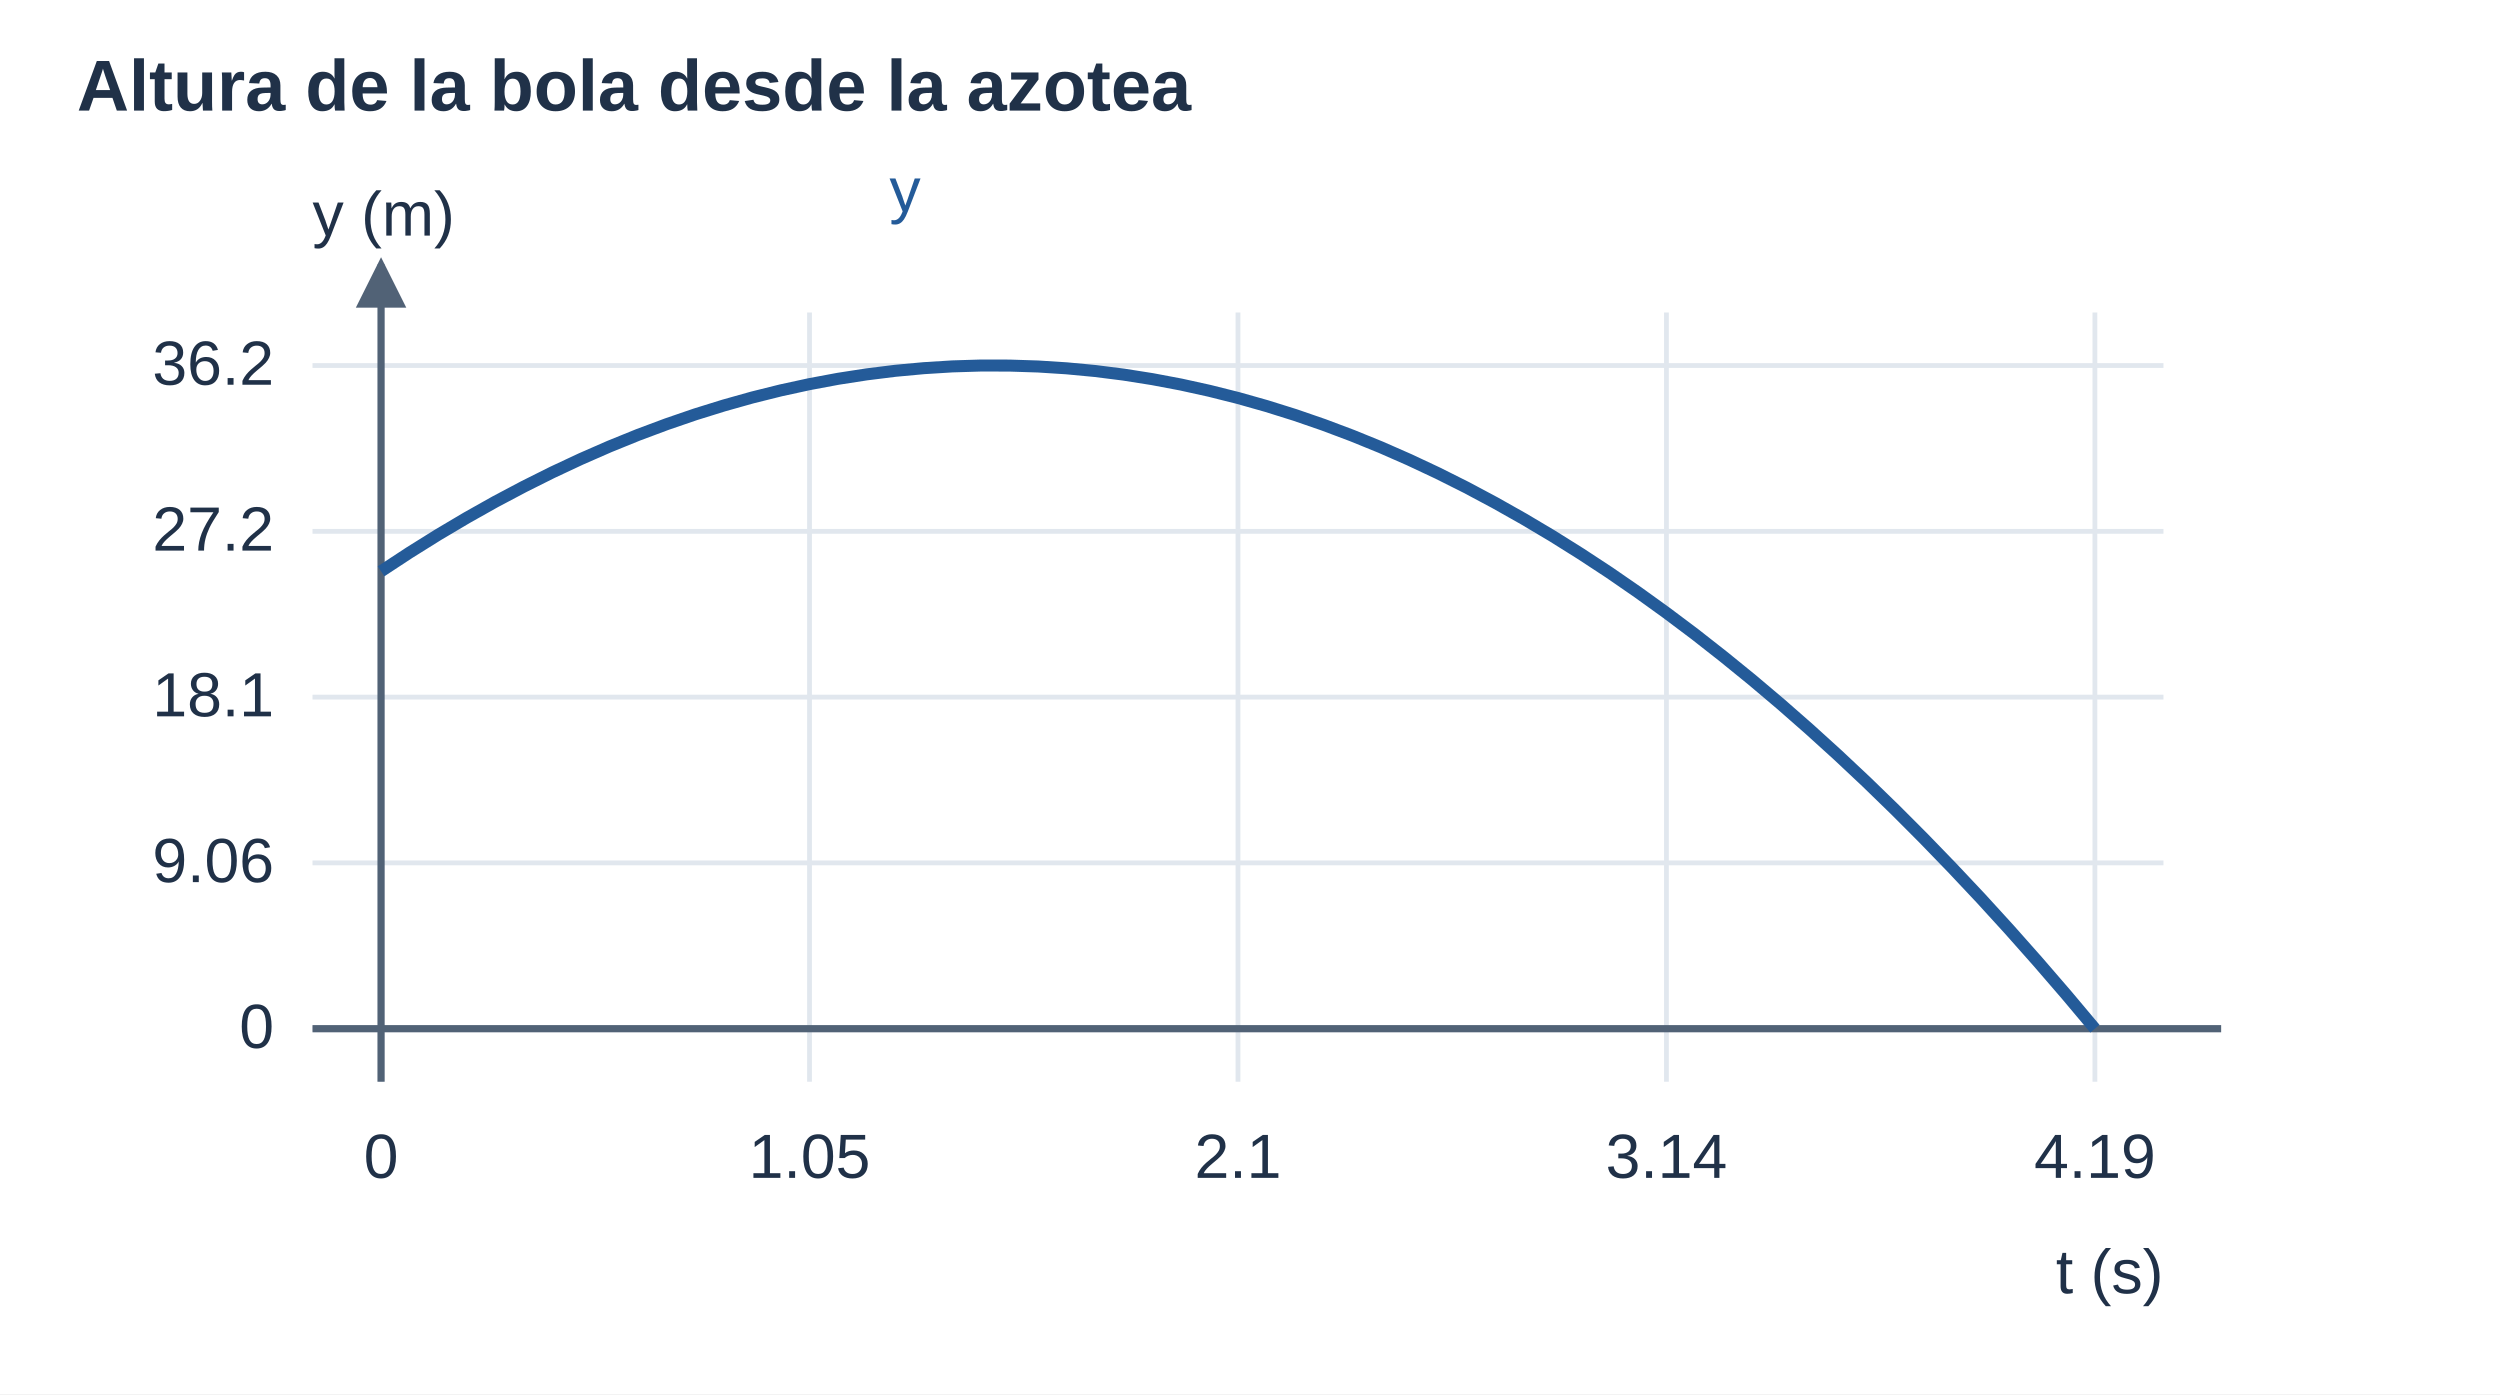
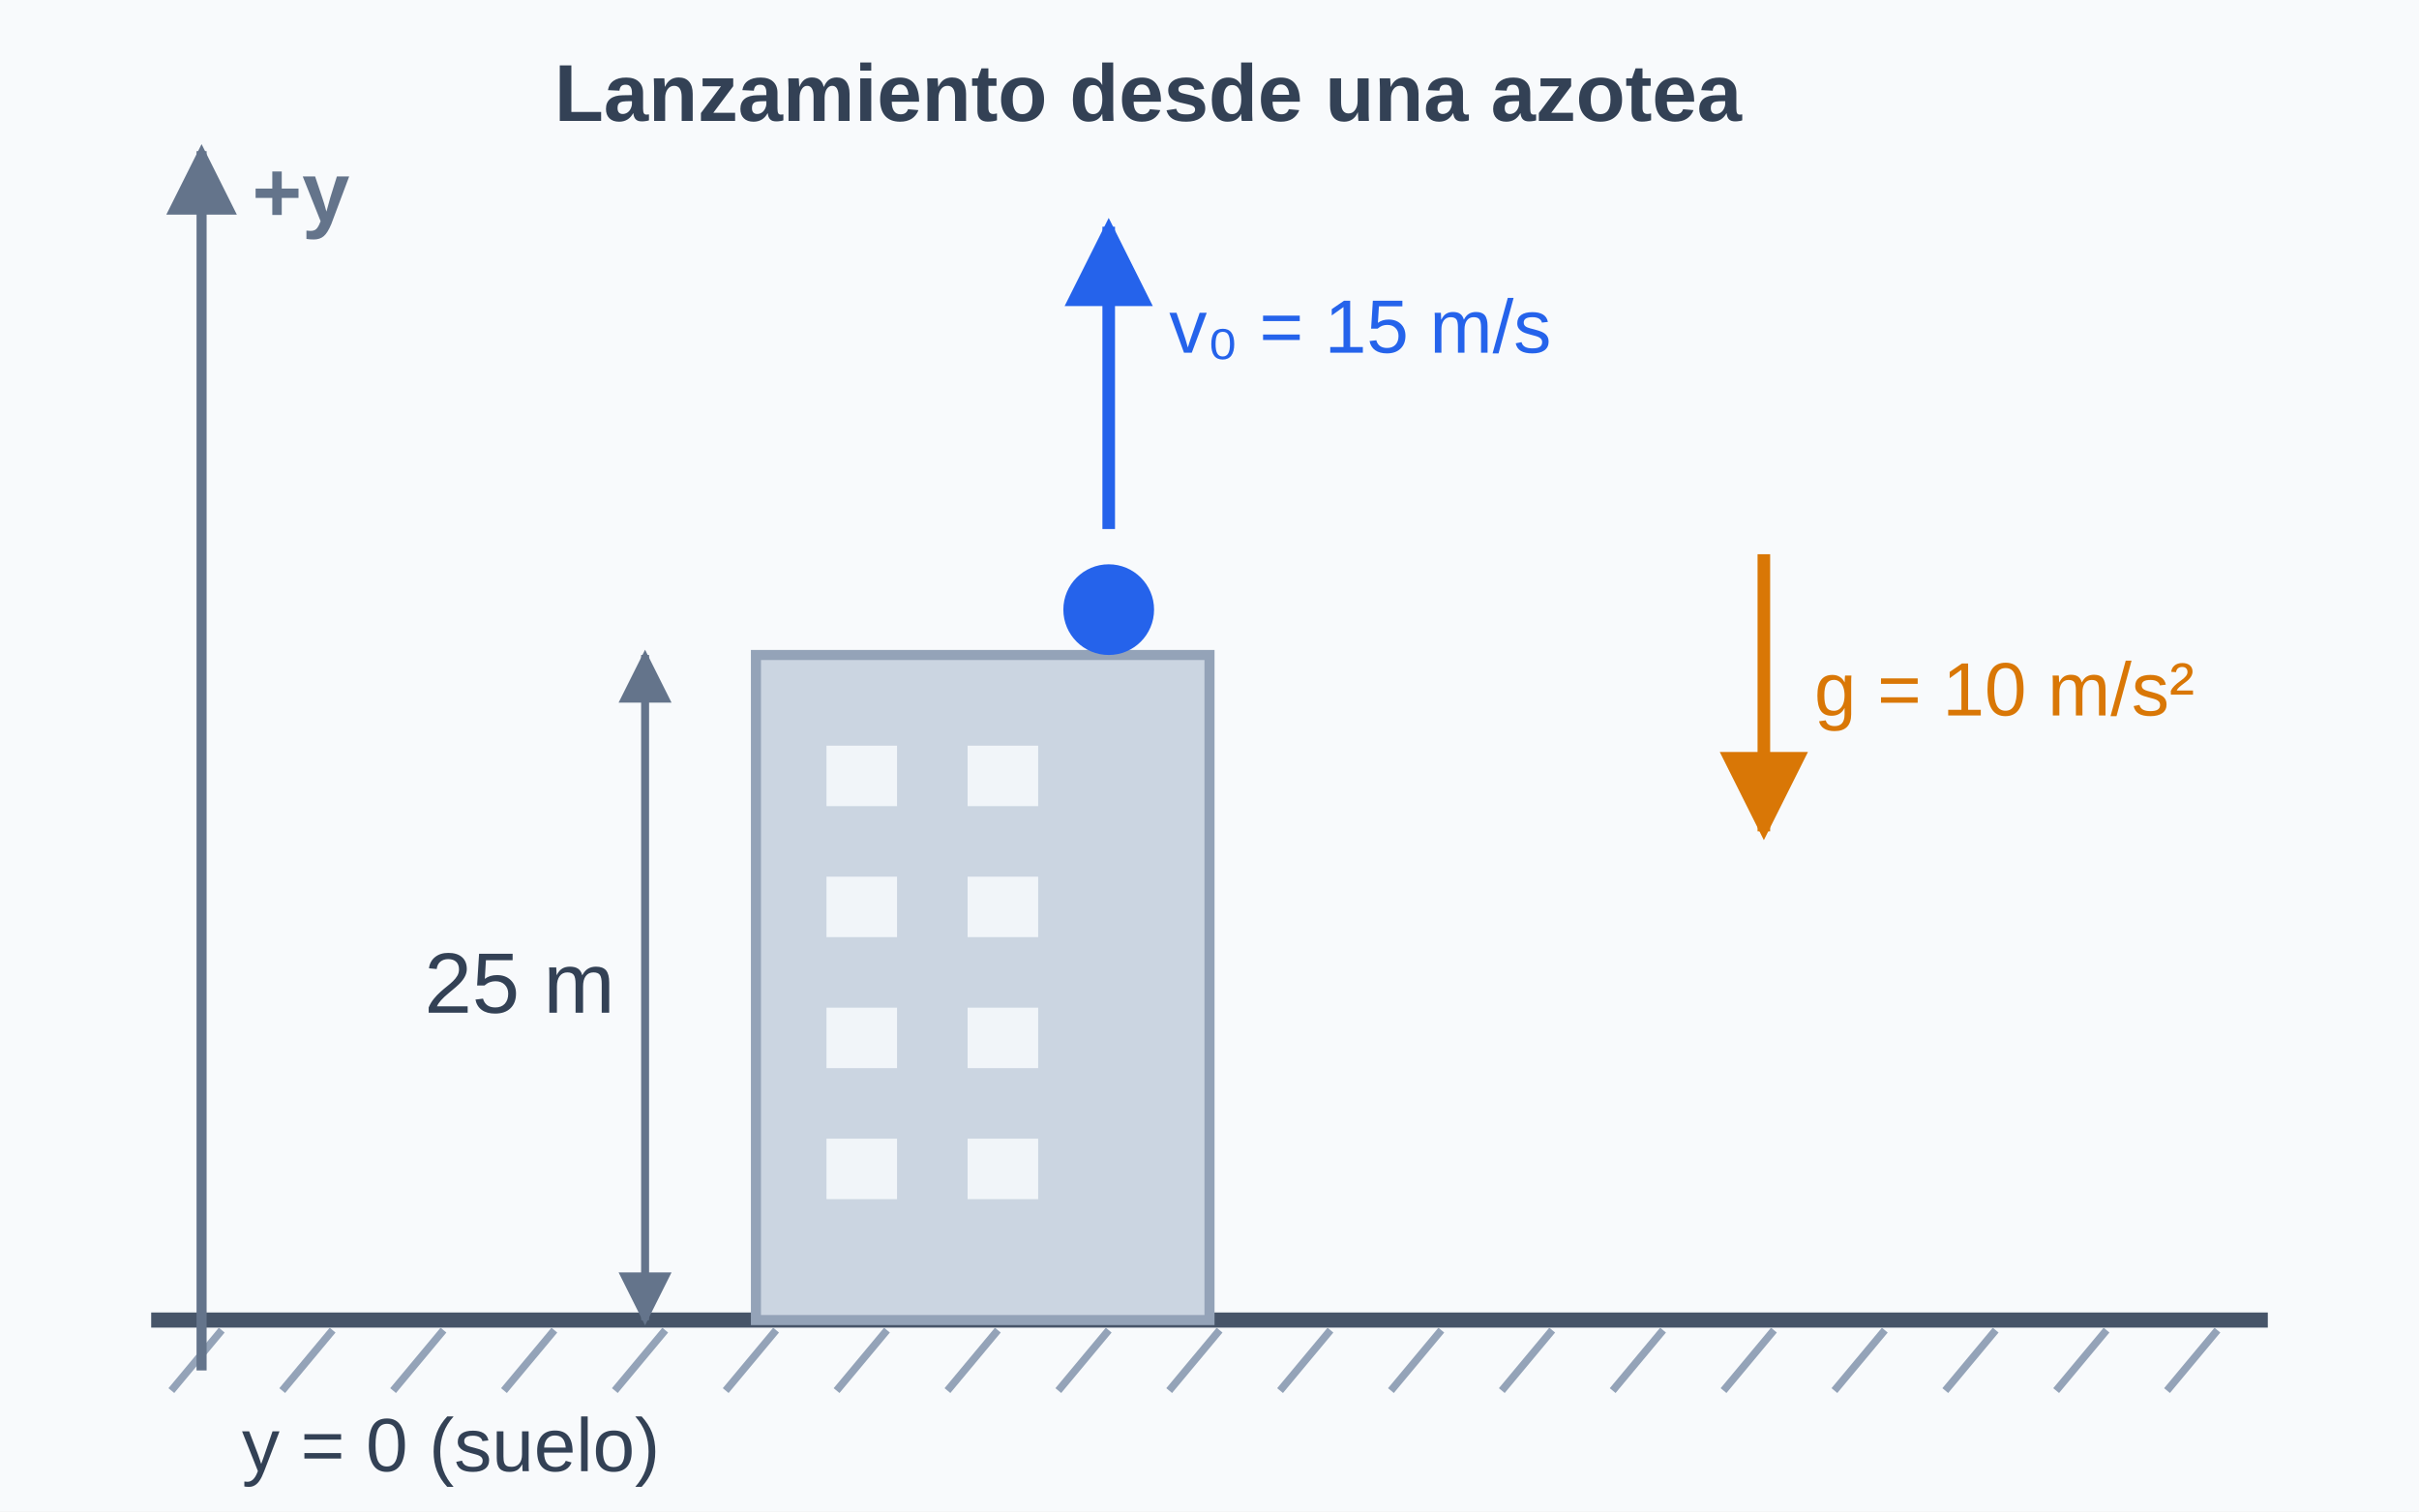
- <svg xmlns="http://www.w3.org/2000/svg" viewBox="0 0 520 290" role="img" aria-labelledby="title desc" style="max-width:100%;height:auto">
+ <svg xmlns="http://www.w3.org/2000/svg" viewBox="0 0 480 300" role="img" aria-labelledby="title desc">
  <defs>
-     <marker id="arrow" markerWidth="7" markerHeight="7" refX="6" refY="3.5" orient="auto-start-reverse">
-       <path d="M0 0 L7 3.5 L0 7Z" fill="context-stroke" />
+     <marker id="a-axis" viewBox="0 0 10 10" refX="9" refY="5" markerWidth="7" markerHeight="7" orient="auto-start-reverse">
+       <path d="M0 0 L10 5 L0 10 Z" fill="#64748b" />
+     </marker>
+     <marker id="a-blue" viewBox="0 0 10 10" refX="9" refY="5" markerWidth="7" markerHeight="7" orient="auto-start-reverse">
+       <path d="M0 0 L10 5 L0 10 Z" fill="#2563eb" />
+     </marker>
+     <marker id="a-amber" viewBox="0 0 10 10" refX="9" refY="5" markerWidth="7" markerHeight="7" orient="auto-start-reverse">
+       <path d="M0 0 L10 5 L0 10 Z" fill="#d97706" />
+     </marker>
+     <marker id="a-green" viewBox="0 0 10 10" refX="9" refY="5" markerWidth="7" markerHeight="7" orient="auto-start-reverse">
+       <path d="M0 0 L10 5 L0 10 Z" fill="#16a34a" />
+     </marker>
+     <marker id="a-red" viewBox="0 0 10 10" refX="9" refY="5" markerWidth="7" markerHeight="7" orient="auto-start-reverse">
+       <path d="M0 0 L10 5 L0 10 Z" fill="#dc2626" />
+     </marker>
+     <marker id="a-grey" viewBox="0 0 10 10" refX="9" refY="5" markerWidth="7" markerHeight="7" orient="auto-start-reverse">
+       <path d="M0 0 L10 5 L0 10 Z" fill="#94a3b8" />
    </marker>
  </defs>
-   <rect width="100%" height="100%" fill="white" />
-   <g font-family="Arial,sans-serif" font-size="13" fill="#203148">
-     <text x="16" y="23" font-size="15" font-weight="bold">Altura de la bola desde la azotea</text>
-     <path d="M79.26 65V225 M65 213.97H450" stroke="#e1e7ee" fill="none" />
-     <text x="79.26" y="245" text-anchor="middle">0</text>
-     <text x="57" y="217.97" text-anchor="end">0</text>
-     <path d="M168.38 65V225 M65 179.48H450" stroke="#e1e7ee" fill="none" />
-     <text x="168.38" y="245" text-anchor="middle">1.05</text>
-     <text x="57" y="183.48" text-anchor="end">9.06</text>
-     <path d="M257.50 65V225 M65 145.00H450" stroke="#e1e7ee" fill="none" />
-     <text x="257.50" y="245" text-anchor="middle">2.1</text>
-     <text x="57" y="149.00" text-anchor="end">18.1</text>
-     <path d="M346.62 65V225 M65 110.52H450" stroke="#e1e7ee" fill="none" />
-     <text x="346.62" y="245" text-anchor="middle">3.14</text>
-     <text x="57" y="114.52" text-anchor="end">27.2</text>
-     <path d="M435.74 65V225 M65 76.03H450" stroke="#e1e7ee" fill="none" />
-     <text x="435.74" y="245" text-anchor="middle">4.19</text>
-     <text x="57" y="80.03" text-anchor="end">36.2</text>
-     <path d="M65 213.97H462 M79.26 225V55" stroke="#516276" stroke-width="1.5" fill="none" marker-end="url(#arrow)" />
-     <text x="450" y="269" text-anchor="end">t (s)</text>
-     <text x="65" y="49">y (m)</text>
-     <polyline points="79.26,118.83 85.20,114.93 91.14,111.22 97.08,107.70 103.02,104.36 108.97,101.21 114.91,98.24 120.85,95.46 126.79,92.86 132.73,90.45 138.67,88.23 144.61,86.19 150.56,84.34 156.50,82.67 162.44,81.19 168.38,79.90 174.32,78.79 180.26,77.87 186.20,77.13 192.15,76.58 198.09,76.21 204.03,76.03 209.97,76.04 215.91,76.23 221.85,76.61 227.79,77.17 233.73,77.92 239.68,78.86 245.62,79.98 251.56,81.29 257.50,82.78 263.44,84.46 269.38,86.32 275.32,88.37 281.27,90.61 287.21,93.03 293.15,95.64 299.09,98.43 305.03,101.41 310.97,104.58 316.91,107.93 322.85,111.46 328.80,115.19 334.74,119.09 340.68,123.19 346.62,127.47 352.56,131.93 358.50,136.59 364.44,141.42 370.39,146.45 376.33,151.66 382.27,157.05 388.21,162.63 394.15,168.40 400.09,174.35 406.03,180.49 411.98,186.81 417.92,193.32 423.86,200.02 429.80,206.90 435.74,213.97" fill="none" stroke="#245b99" stroke-width="2.5" />
-     <text x="185" y="44" fill="#245b99">y</text>
+   <rect width="480" height="300" fill="#f8fafc" />
+   <g font-family="Arial, sans-serif">
+     <path d="M30.0 262.0 L450.0 262.0" fill="none" stroke="#475569" stroke-width="3" />
+     <path d="M44.0 264.0 L34.0 276.0" fill="none" stroke="#94a3b8" stroke-width="1.5" />
+     <path d="M66.0 264.0 L56.0 276.0" fill="none" stroke="#94a3b8" stroke-width="1.5" />
+     <path d="M88.0 264.0 L78.0 276.0" fill="none" stroke="#94a3b8" stroke-width="1.5" />
+     <path d="M110.0 264.0 L100.0 276.0" fill="none" stroke="#94a3b8" stroke-width="1.5" />
+     <path d="M132.0 264.0 L122.0 276.0" fill="none" stroke="#94a3b8" stroke-width="1.5" />
+     <path d="M154.0 264.0 L144.0 276.0" fill="none" stroke="#94a3b8" stroke-width="1.5" />
+     <path d="M176.0 264.0 L166.0 276.0" fill="none" stroke="#94a3b8" stroke-width="1.5" />
+     <path d="M198.0 264.0 L188.0 276.0" fill="none" stroke="#94a3b8" stroke-width="1.5" />
+     <path d="M220.0 264.0 L210.0 276.0" fill="none" stroke="#94a3b8" stroke-width="1.5" />
+     <path d="M242.0 264.0 L232.0 276.0" fill="none" stroke="#94a3b8" stroke-width="1.5" />
+     <path d="M264.0 264.0 L254.0 276.0" fill="none" stroke="#94a3b8" stroke-width="1.5" />
+     <path d="M286.0 264.0 L276.0 276.0" fill="none" stroke="#94a3b8" stroke-width="1.5" />
+     <path d="M308.0 264.0 L298.0 276.0" fill="none" stroke="#94a3b8" stroke-width="1.5" />
+     <path d="M330.0 264.0 L320.0 276.0" fill="none" stroke="#94a3b8" stroke-width="1.5" />
+     <path d="M352.0 264.0 L342.0 276.0" fill="none" stroke="#94a3b8" stroke-width="1.5" />
+     <path d="M374.0 264.0 L364.0 276.0" fill="none" stroke="#94a3b8" stroke-width="1.5" />
+     <path d="M396.0 264.0 L386.0 276.0" fill="none" stroke="#94a3b8" stroke-width="1.5" />
+     <path d="M418.0 264.0 L408.0 276.0" fill="none" stroke="#94a3b8" stroke-width="1.5" />
+     <path d="M440.0 264.0 L430.0 276.0" fill="none" stroke="#94a3b8" stroke-width="1.5" />
+     <path d="M40.0 272.0 L40.0 30.0" fill="none" stroke="#64748b" stroke-width="2" marker-end="url(#a-axis)" />
+     <text x="50.0" y="44.0" font-size="17" text-anchor="start" fill="#64748b" font-weight="bold">+y</text>
+     <text x="48.0" y="292.0" font-size="15" text-anchor="start" fill="#334155">y = 0 (suelo)</text>
+     <rect x="150.0" y="130.0" width="90.0" height="132.0" rx="0" fill="#cbd5e1" stroke="#94a3b8" stroke-width="2" />
+     <rect x="164.0" y="148.0" width="14.0" height="12.0" rx="0" fill="#f1f5f9" stroke="none" stroke-width="2" />
+     <rect x="192.0" y="148.0" width="14.0" height="12.0" rx="0" fill="#f1f5f9" stroke="none" stroke-width="2" />
+     <rect x="164.0" y="174.0" width="14.0" height="12.0" rx="0" fill="#f1f5f9" stroke="none" stroke-width="2" />
+     <rect x="192.0" y="174.0" width="14.0" height="12.0" rx="0" fill="#f1f5f9" stroke="none" stroke-width="2" />
+     <rect x="164.0" y="200.0" width="14.0" height="12.0" rx="0" fill="#f1f5f9" stroke="none" stroke-width="2" />
+     <rect x="192.0" y="200.0" width="14.0" height="12.0" rx="0" fill="#f1f5f9" stroke="none" stroke-width="2" />
+     <rect x="164.0" y="226.0" width="14.0" height="12.0" rx="0" fill="#f1f5f9" stroke="none" stroke-width="2" />
+     <rect x="192.0" y="226.0" width="14.0" height="12.0" rx="0" fill="#f1f5f9" stroke="none" stroke-width="2" />
+     <path d="M128.0 130.0 L128.0 262.0" fill="none" stroke="#64748b" stroke-width="1.5" marker-end="url(#a-axis)" />
+     <path d="M128.0 262.0 L128.0 130.0" fill="none" stroke="#64748b" stroke-width="1.5" marker-end="url(#a-axis)" />
+     <text x="122.0" y="201.0" font-size="17" text-anchor="end" fill="#334155">25 m</text>
+     <circle cx="220.0" cy="121.0" r="9" fill="#2563eb" />
+     <path d="M220.0 105.0 L220.0 45.0" fill="none" stroke="#2563eb" stroke-width="2.5" marker-end="url(#a-blue)" />
+     <text x="232.0" y="70.0" font-size="15" text-anchor="start" fill="#2563eb">v₀ = 15 m/s</text>
+     <path d="M350.0 110.0 L350.0 165.0" fill="none" stroke="#d97706" stroke-width="2.5" marker-end="url(#a-amber)" />
+     <text x="360.0" y="142.0" font-size="15" text-anchor="start" fill="#d97706">g = 10 m/s²</text>
+     <text x="110.0" y="24.0" font-size="16" text-anchor="start" fill="#334155" font-weight="bold">Lanzamiento desde una azotea</text>
  </g>
</svg>
